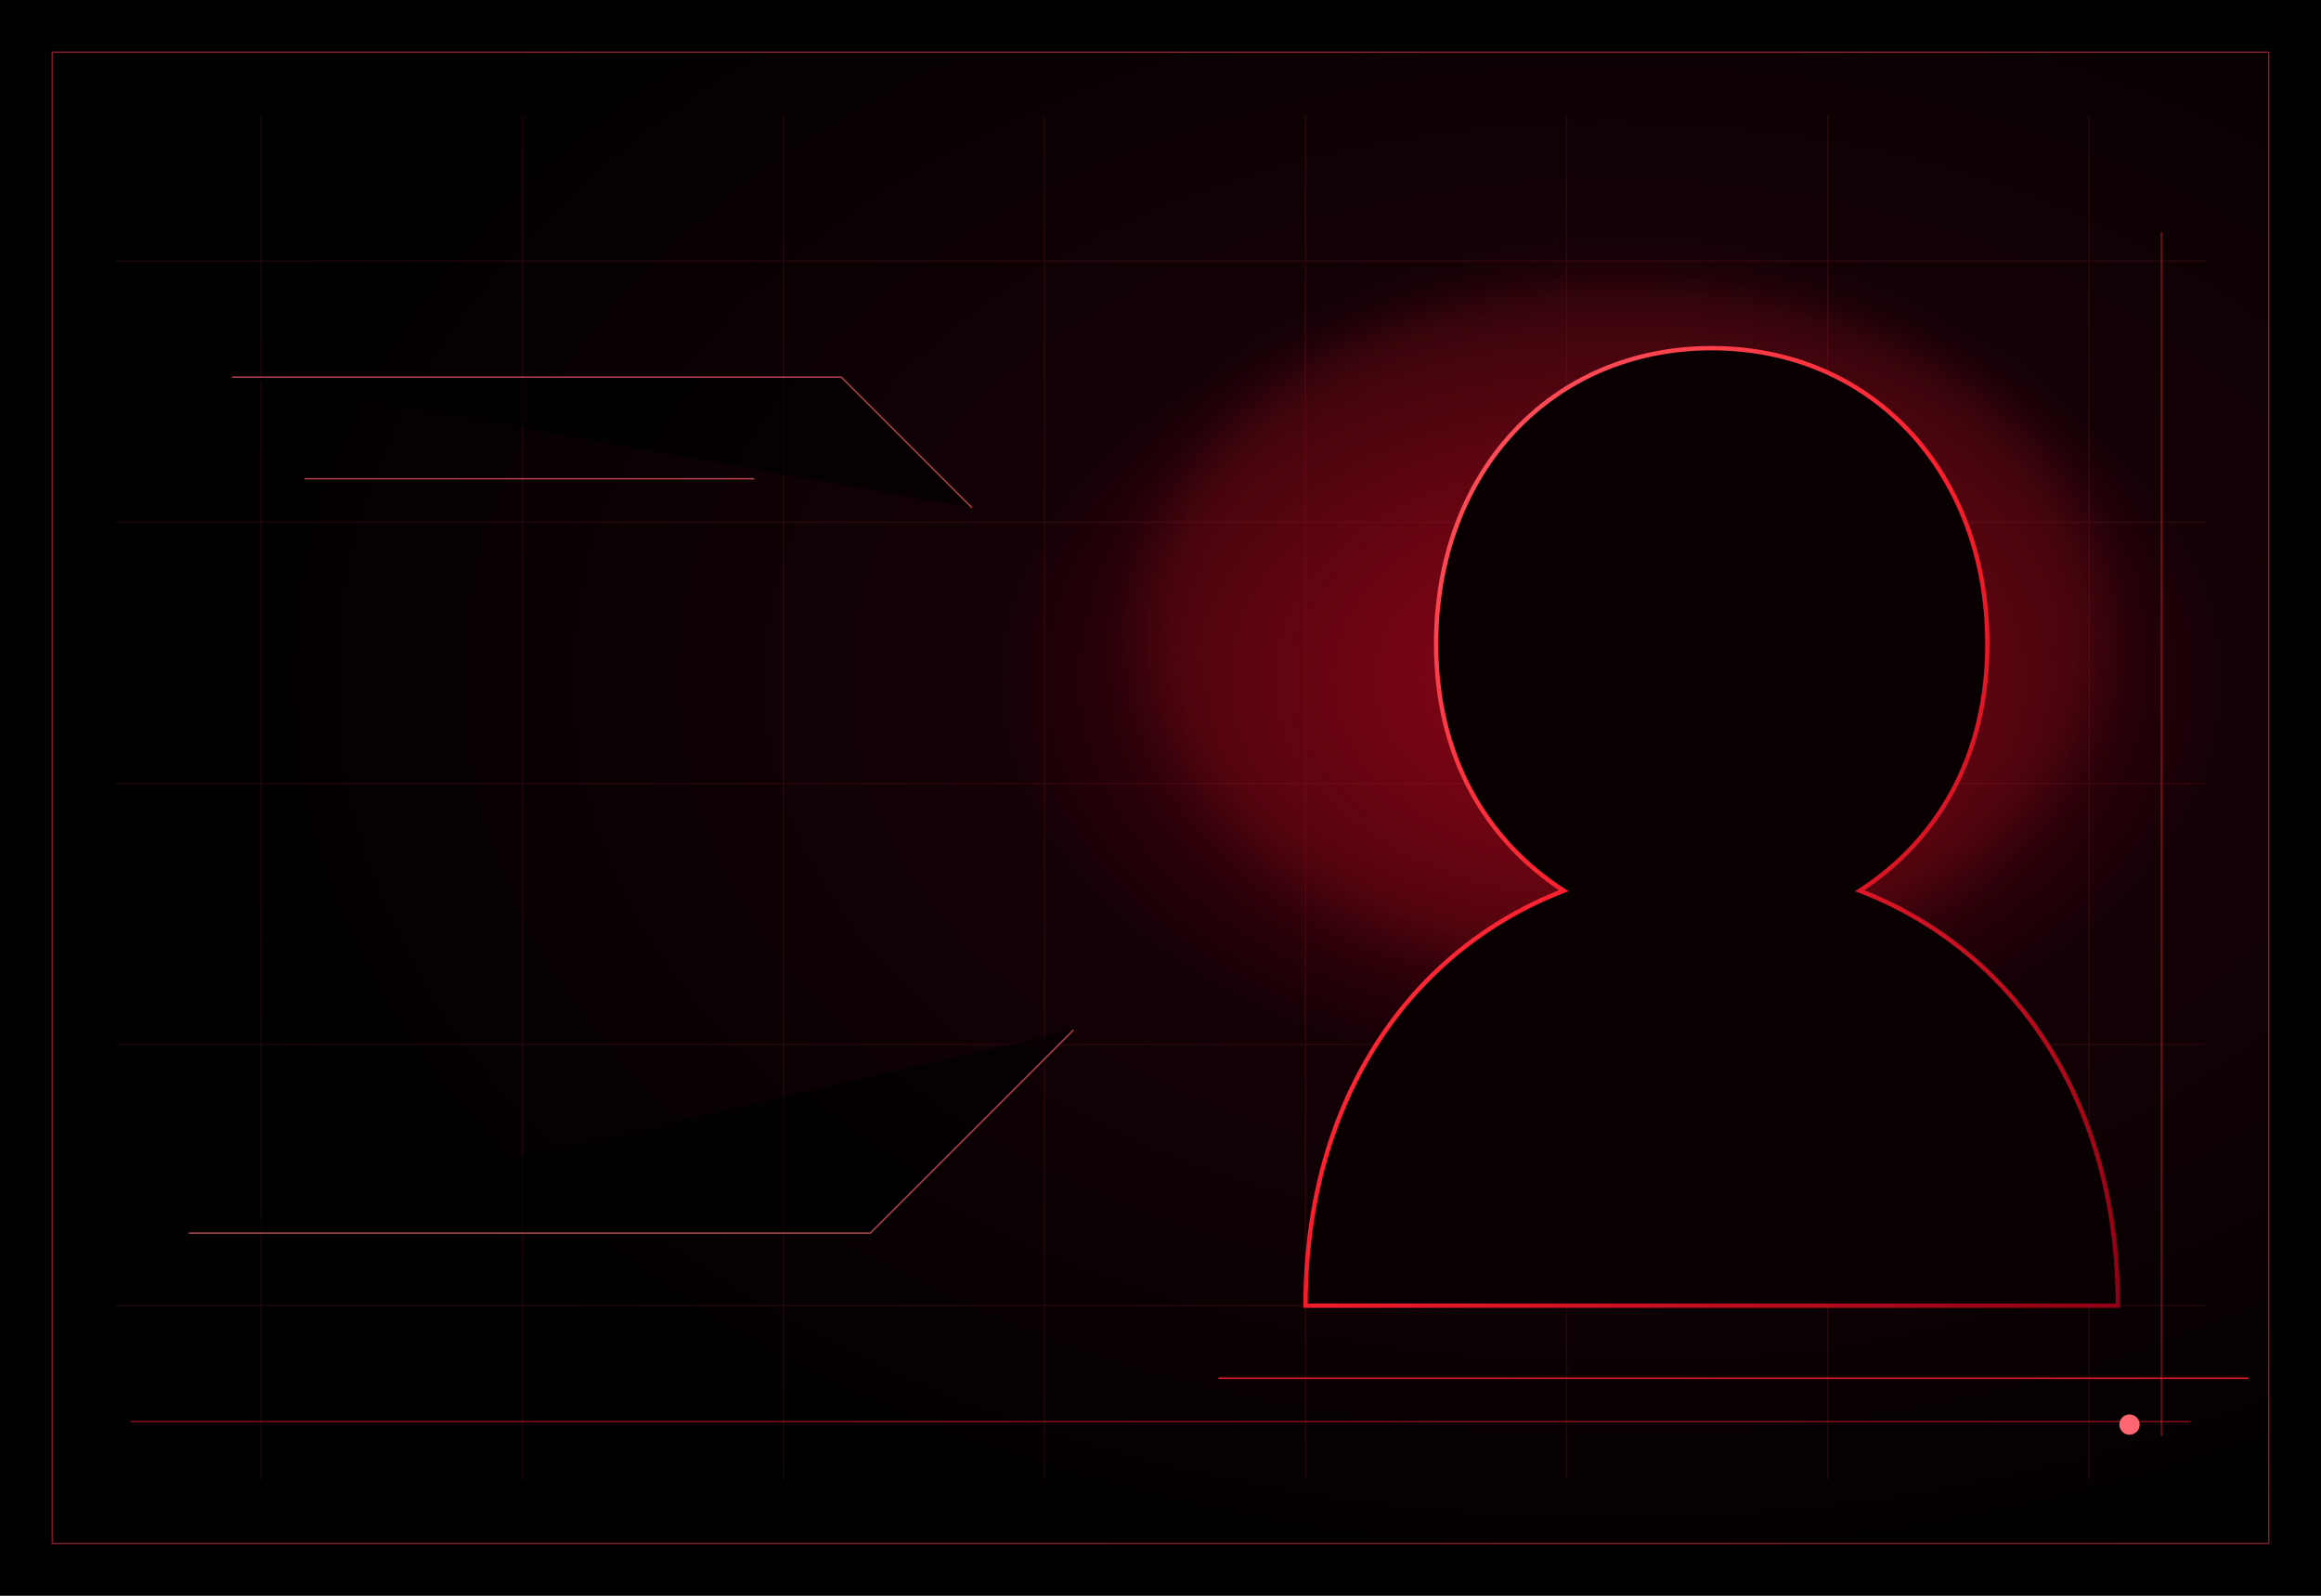
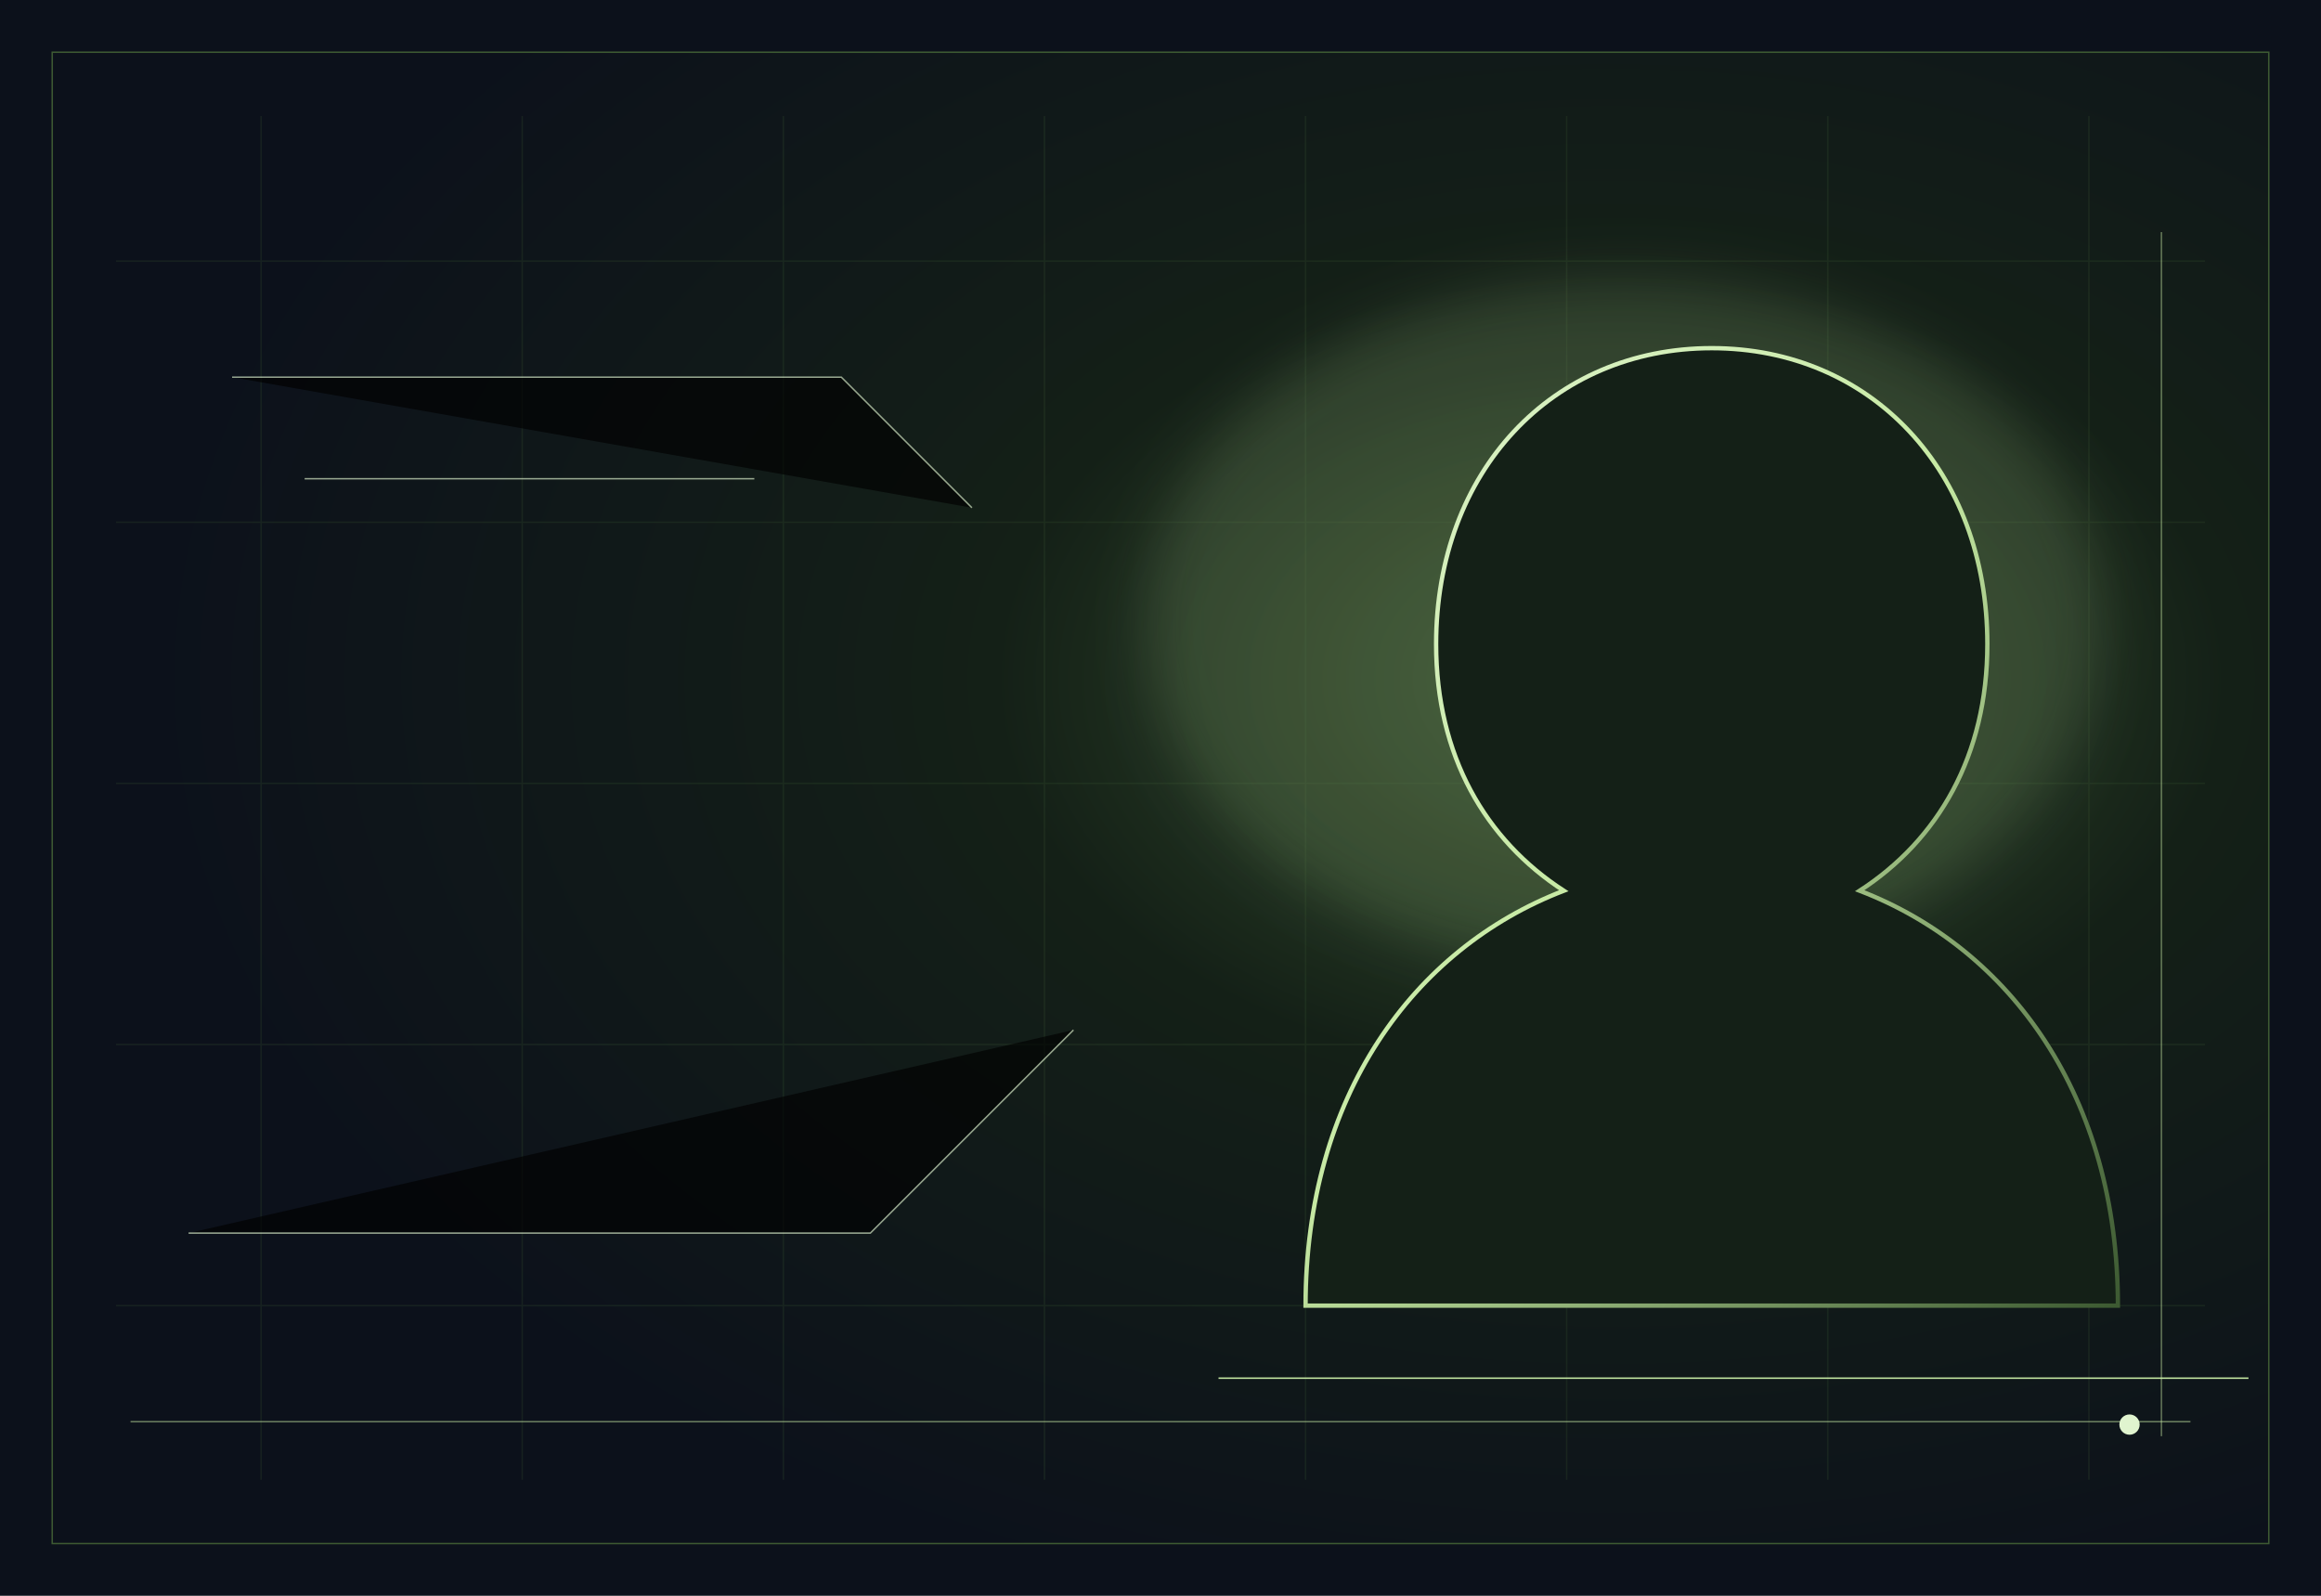
<svg xmlns="http://www.w3.org/2000/svg" viewBox="0 0 1600 1100" role="img" aria-label="hero studio cinematic crimson artwork">
  <defs>
    <radialGradient id="g" cx="70%" cy="42%" r="65%">
-       <stop offset="0" stop-color="#8f0014" stop-opacity=".9" />
-       <stop offset=".42" stop-color="#140106" />
-       <stop offset="1" stop-color="#000" />
+       <stop offset="0" stop-color="#3d5a32" stop-opacity=".9" />
+       <stop offset=".42" stop-color="#142017" />
+       <stop offset="1" stop-color="#0c111b" />
    </radialGradient>
    <linearGradient id="r" x1="0" y1="0" x2="1" y2="1">
-       <stop stop-color="#ff6670" />
-       <stop offset=".45" stop-color="#ff1f2d" />
-       <stop offset="1" stop-color="#8f0014" />
+       <stop stop-color="#e0f4cf" />
+       <stop offset=".45" stop-color="#c7eaa4" />
+       <stop offset="1" stop-color="#3d5a32" />
    </linearGradient>
    <filter id="blur">
      <feGaussianBlur stdDeviation="18" />
    </filter>
  </defs>
-   <rect width="1600" height="1100" fill="#000" />
-   <rect x="36" y="36" width="1528" height="1028" fill="url(#g)" stroke="#7a1a29" />
-   <g opacity=".22" stroke="#7a1a29">
+   <rect width="1600" height="1100" fill="#0c111b" />
+   <rect x="36" y="36" width="1528" height="1028" fill="url(#g)" stroke="#3d5a32" />
+   <g opacity=".22" stroke="#3d5a32">
    <path d="M180 80V1020" />
    <path d="M360 80V1020" />
    <path d="M540 80V1020" />
    <path d="M720 80V1020" />
    <path d="M900 80V1020" />
    <path d="M1080 80V1020" />
    <path d="M1260 80V1020" />
    <path d="M1440 80V1020" />
    <path d="M80 180H1520" />
    <path d="M80 360H1520" />
    <path d="M80 540H1520" />
    <path d="M80 720H1520" />
    <path d="M80 900H1520" />
  </g>
-   <ellipse cx="1120" cy="430" rx="330" ry="240" fill="#ff1f2d" opacity=".13" filter="url(#blur)" />
+   <ellipse cx="1120" cy="430" rx="330" ry="240" fill="#c7eaa4" opacity=".13" filter="url(#blur)" />
  <g transform="translate(930 190)">
-     <path d="M250 50c110 0 190 85 190 204 0 77-34 135-88 170 104 40 178 142 178 286H-30c0-144 74-246 178-286-54-35-88-93-88-170C60 135 140 50 250 50Z" fill="#090002" stroke="url(#r)" stroke-width="3" />
-     <path d="M-90 760H620" stroke="#ff1f2d" />
-     <path d="M560 -30v830" stroke="#ff1f2d" opacity=".45" />
+     <path d="M250 50c110 0 190 85 190 204 0 77-34 135-88 170 104 40 178 142 178 286H-30c0-144 74-246 178-286-54-35-88-93-88-170C60 135 140 50 250 50Z" fill="#142017" stroke="url(#r)" stroke-width="3" />
+     <path d="M-90 760H620" stroke="#c7eaa4" />
+     <path d="M560 -30v830" stroke="#c7eaa4" opacity=".45" />
  </g>
-   <g stroke="#ff6670" opacity=".65">
+   <g stroke="#e0f4cf" opacity=".65">
    <path d="M160 260h420l90 90" />
    <path d="M210 330h310" />
    <path d="M130 850h470l140-140" />
  </g>
-   <path d="M90 980H1510" stroke="#ff1f2d" opacity=".5" />
-   <circle cx="1468" cy="982" r="7" fill="#ff6670" />
+   <path d="M90 980H1510" stroke="#c7eaa4" opacity=".5" />
+   <circle cx="1468" cy="982" r="7" fill="#e0f4cf" />
</svg>
